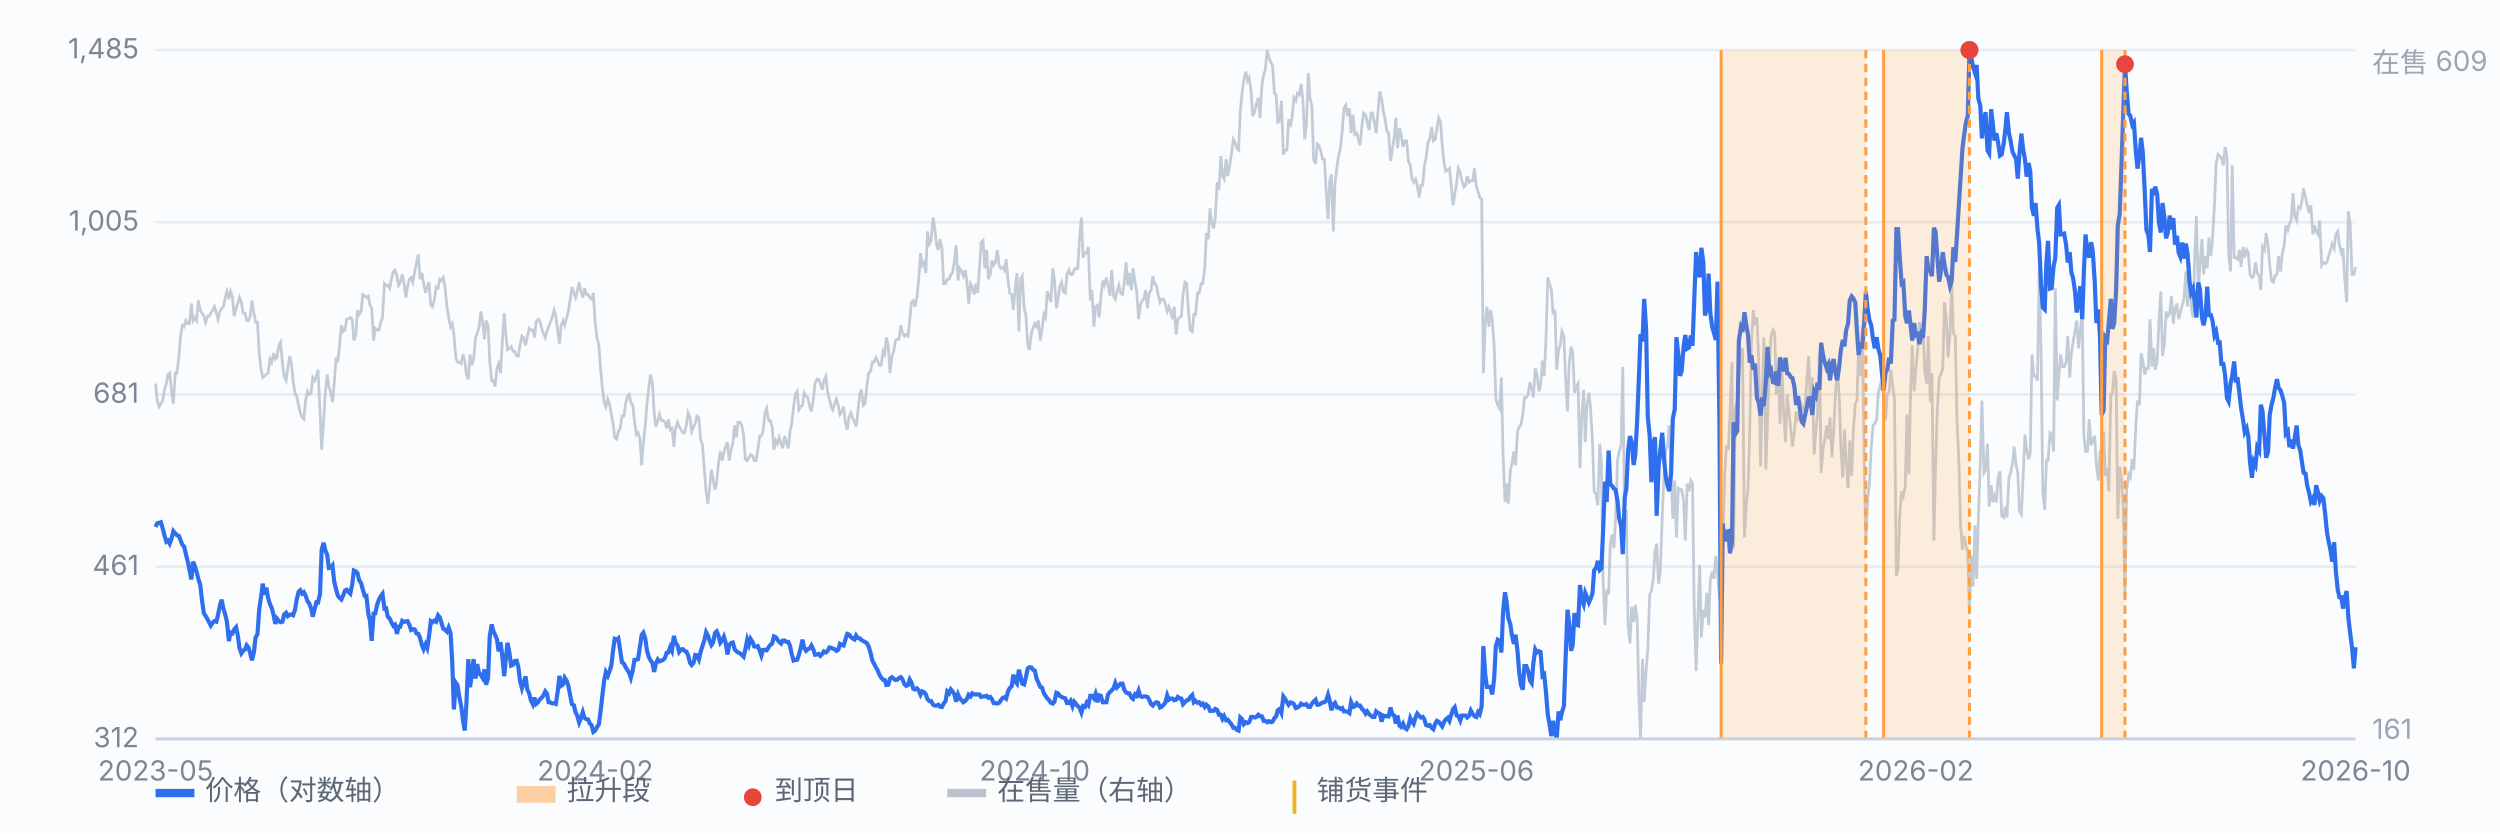
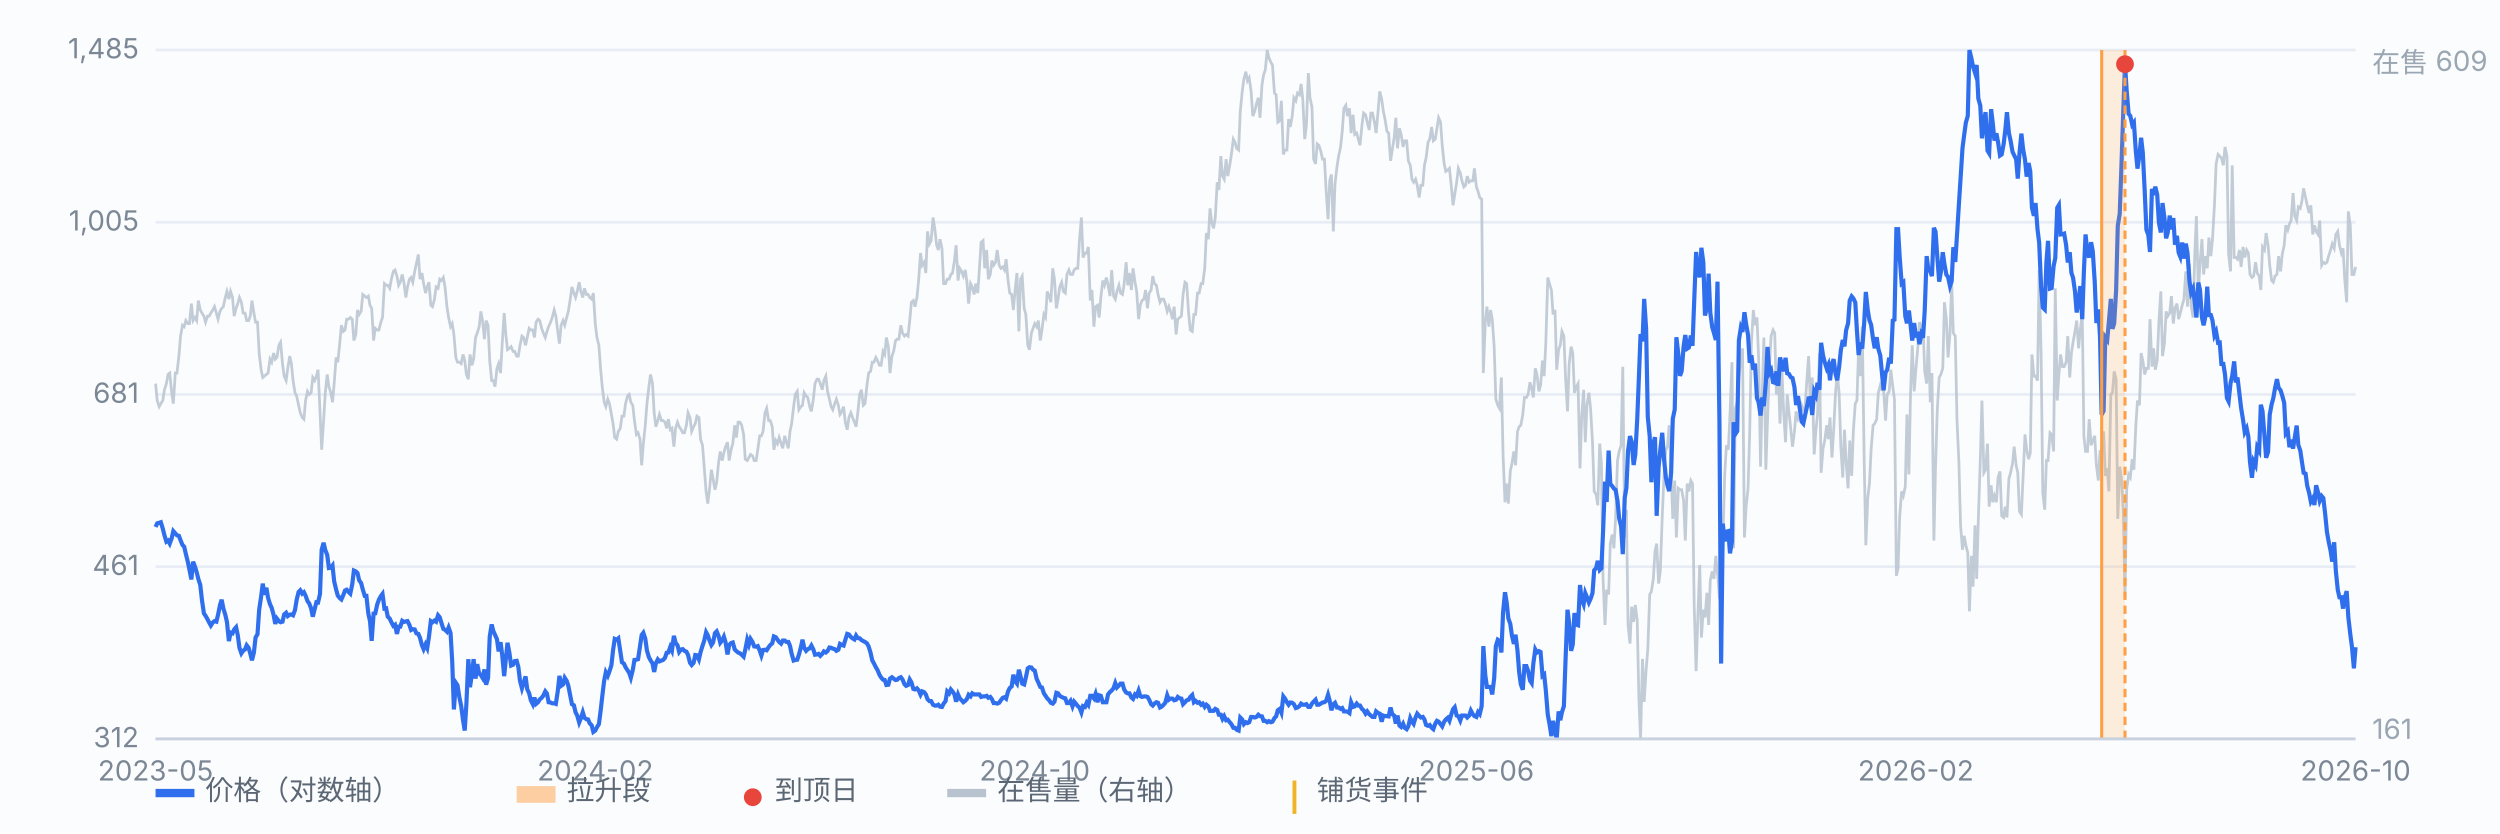
<svg xmlns="http://www.w3.org/2000/svg" viewBox="0 0 900 300" preserveAspectRatio="xMidYMid meet" style="width:100%;max-width:900px;height:auto;display:block" font-family="-apple-system,Segoe UI,Microsoft YaHei,sans-serif" font-size="10">
  <rect x="0" y="0" width="900" height="300" fill="#fbfcfe" />
  <line x1="56" y1="266.0" x2="848" y2="266.0" stroke="#e8edf5" stroke-width="1" />
  <text x="50" y="269.0" text-anchor="end" fill="#7b8794">312</text>
  <line x1="56" y1="204.0" x2="848" y2="204.0" stroke="#e8edf5" stroke-width="1" />
  <text x="50" y="207.0" text-anchor="end" fill="#7b8794">461</text>
  <line x1="56" y1="142.0" x2="848" y2="142.0" stroke="#e8edf5" stroke-width="1" />
  <text x="50" y="145.0" text-anchor="end" fill="#7b8794">681</text>
  <line x1="56" y1="80.0" x2="848" y2="80.0" stroke="#e8edf5" stroke-width="1" />
  <text x="50" y="83.0" text-anchor="end" fill="#7b8794">1,005</text>
  <line x1="56" y1="18.0" x2="848" y2="18.0" stroke="#e8edf5" stroke-width="1" />
  <text x="50" y="21.0" text-anchor="end" fill="#7b8794">1,485</text>
  <path d="M56.0 138.1 L56.6 144.2 L57.3 146.4 L57.9 145.3 L58.6 144.2 L59.2 140.3 L59.9 138.1 L60.5 134.8 L61.1 134.3 L61.8 141.4 L62.4 145.3 L63.1 134.3 L63.7 134.3 L64.4 128.2 L65.0 121.0 L65.7 117.1 L66.3 117.6 L66.9 115.4 L67.6 116.5 L68.2 116.5 L68.9 109.3 L69.5 115.4 L70.2 114.3 L70.8 115.4 L71.4 108.2 L72.1 111.6 L72.7 112.7 L73.4 113.8 L74.0 116.0 L74.7 113.8 L75.3 113.8 L75.9 112.7 L76.6 111.6 L77.2 110.4 L77.9 112.7 L78.5 114.9 L79.2 112.1 L79.8 111.0 L80.4 110.4 L81.1 107.1 L81.7 104.9 L82.4 107.7 L83.0 104.9 L83.7 107.1 L84.3 113.8 L85.0 111.0 L85.6 109.3 L86.2 107.1 L86.9 108.8 L87.5 112.7 L88.2 112.7 L88.8 115.4 L89.5 115.4 L90.1 113.8 L90.7 108.2 L91.4 112.7 L92.0 116.0 L92.7 116.0 L93.3 127.1 L94.0 133.1 L94.6 135.9 L95.2 135.4 L95.9 134.8 L96.5 134.3 L97.2 129.3 L97.8 130.4 L98.5 127.1 L99.1 129.3 L99.7 128.7 L100.4 124.3 L101.0 123.2 L101.7 130.9 L102.3 135.4 L103.0 137.0 L103.6 132.6 L104.3 128.2 L104.9 130.9 L105.5 137.0 L106.2 141.4 L106.8 142.6 L107.5 145.9 L108.1 148.6 L108.8 150.3 L109.4 150.9 L110.0 144.2 L110.7 140.9 L111.3 142.0 L112.0 141.4 L112.6 135.9 L113.3 137.0 L113.9 135.4 L114.5 133.1 L115.2 148.1 L115.8 161.9 L116.5 151.4 L117.1 141.4 L117.8 134.8 L118.4 139.2 L119.1 141.4 L119.7 144.8 L120.3 138.1 L121.0 128.7 L121.6 130.4 L122.3 123.7 L122.9 117.1 L123.6 119.3 L124.2 118.8 L124.8 114.9 L125.5 114.9 L126.1 114.3 L126.8 114.9 L127.4 122.6 L128.1 120.4 L128.7 111.6 L129.3 113.2 L130.0 112.1 L130.6 106.0 L131.3 106.6 L131.9 107.1 L132.6 106.6 L133.2 109.9 L133.8 111.0 L134.5 122.6 L135.1 118.2 L135.8 118.8 L136.4 118.8 L137.1 116.0 L137.7 114.3 L138.4 102.1 L139.0 102.7 L139.6 102.7 L140.3 103.8 L140.9 100.5 L141.6 97.7 L142.2 97.2 L142.9 99.4 L143.5 102.7 L144.1 101.6 L144.8 98.8 L145.4 101.6 L146.1 107.1 L146.7 103.3 L147.4 100.5 L148.0 99.9 L148.6 101.6 L149.3 97.7 L149.9 94.9 L150.6 91.6 L151.2 100.5 L151.9 98.3 L152.5 102.1 L153.2 105.5 L153.8 103.3 L154.4 101.6 L155.1 109.9 L155.7 110.4 L156.4 107.7 L157.0 103.3 L157.7 103.8 L158.3 100.5 L158.9 101.0 L159.6 99.9 L160.2 103.3 L160.9 110.4 L161.5 114.3 L162.2 117.6 L162.8 116.5 L163.4 120.4 L164.1 128.7 L164.7 130.4 L165.4 130.4 L166.0 130.9 L166.7 127.6 L167.3 129.8 L167.9 134.8 L168.6 136.5 L169.2 127.6 L169.9 131.5 L170.5 129.3 L171.2 121.5 L171.8 119.9 L172.5 117.6 L173.1 112.1 L173.7 115.4 L174.4 122.1 L175.0 115.4 L175.7 117.1 L176.3 129.8 L177.0 137.0 L177.6 137.0 L178.2 139.2 L178.9 132.6 L179.5 130.9 L180.2 134.3 L180.8 123.7 L181.5 112.7 L182.1 120.4 L182.7 125.9 L183.4 125.4 L184.0 124.8 L184.7 126.5 L185.3 126.5 L186.0 128.2 L186.6 128.2 L187.2 124.3 L187.9 121.0 L188.5 121.5 L189.2 124.3 L189.8 121.5 L190.5 118.2 L191.1 118.8 L191.8 118.8 L192.4 121.5 L193.0 116.0 L193.7 114.9 L194.3 115.4 L195.0 118.2 L195.6 119.9 L196.3 121.5 L196.9 119.3 L197.5 117.6 L198.2 116.0 L198.8 114.3 L199.5 111.6 L200.1 113.8 L200.8 119.3 L201.4 123.7 L202.0 117.1 L202.7 115.4 L203.3 117.1 L204.0 114.3 L204.6 112.1 L205.3 107.7 L205.9 103.3 L206.6 105.5 L207.2 107.1 L207.8 104.9 L208.5 101.6 L209.1 104.9 L209.8 107.1 L210.4 103.8 L211.1 106.0 L211.7 106.0 L212.3 107.1 L213.0 107.7 L213.6 105.5 L214.3 116.5 L214.9 121.5 L215.6 124.3 L216.2 132.6 L216.8 139.2 L217.5 144.8 L218.1 146.4 L218.8 143.7 L219.4 145.3 L220.1 149.2 L220.7 152.5 L221.3 157.5 L222.0 158.1 L222.6 155.3 L223.3 154.2 L223.9 149.8 L224.6 149.8 L225.2 145.3 L225.9 142.6 L226.5 142.0 L227.1 144.8 L227.8 145.9 L228.4 151.4 L229.1 156.4 L229.7 155.8 L230.4 158.1 L231.0 167.5 L231.6 159.7 L232.3 153.1 L232.9 145.3 L233.6 139.2 L234.2 134.8 L234.9 138.1 L235.5 148.6 L236.1 153.6 L236.8 151.4 L237.4 149.2 L238.1 151.4 L238.7 151.4 L239.4 152.0 L240.0 154.2 L240.6 150.9 L241.3 154.7 L241.9 154.2 L242.6 160.8 L243.2 154.2 L243.9 152.0 L244.5 153.6 L245.2 154.7 L245.8 155.8 L246.4 155.8 L247.1 153.1 L247.7 148.6 L248.4 150.3 L249.0 155.3 L249.7 153.6 L250.3 152.5 L250.9 149.8 L251.6 150.3 L252.2 158.1 L252.9 160.3 L253.5 168.0 L254.2 176.9 L254.8 181.3 L255.4 176.3 L256.1 169.1 L256.7 172.4 L257.4 176.3 L258.0 173.6 L258.7 166.4 L259.3 162.5 L260.0 165.8 L260.6 163.0 L261.2 160.8 L261.9 159.2 L262.5 165.8 L263.2 161.9 L263.8 159.7 L264.5 153.1 L265.1 157.5 L265.7 152.0 L266.4 152.0 L267.0 153.1 L267.7 156.4 L268.3 165.3 L269.0 165.8 L269.6 164.7 L270.2 163.6 L270.9 164.1 L271.5 165.8 L272.2 165.8 L272.8 161.9 L273.5 156.9 L274.1 156.9 L274.7 155.3 L275.4 148.6 L276.0 147.0 L276.7 151.4 L277.3 151.4 L278.0 153.6 L278.6 161.9 L279.3 158.6 L279.9 159.7 L280.5 157.5 L281.2 159.7 L281.8 161.4 L282.5 156.9 L283.1 159.2 L283.8 161.4 L284.4 155.3 L285.0 152.5 L285.7 146.4 L286.3 142.0 L287.0 140.9 L287.6 147.5 L288.3 146.4 L288.9 145.9 L289.5 141.4 L290.2 142.6 L290.8 143.1 L291.5 146.4 L292.1 148.1 L292.8 143.7 L293.4 138.1 L294.1 136.5 L294.7 136.5 L295.3 138.1 L296.0 140.3 L296.6 137.0 L297.3 135.4 L297.9 140.9 L298.6 143.7 L299.2 146.4 L299.8 147.5 L300.5 145.3 L301.1 143.7 L301.8 145.9 L302.4 149.2 L303.1 148.1 L303.7 146.4 L304.3 152.0 L305.0 154.7 L305.6 150.3 L306.3 148.6 L306.9 150.3 L307.6 152.0 L308.2 153.6 L308.8 148.6 L309.5 142.0 L310.1 140.3 L310.8 145.9 L311.4 145.3 L312.1 138.7 L312.7 134.3 L313.4 133.7 L314.0 130.4 L314.6 130.4 L315.3 128.7 L315.9 129.8 L316.6 131.5 L317.2 131.5 L317.9 126.5 L318.5 127.6 L319.1 121.5 L319.8 124.8 L320.4 134.3 L321.1 128.2 L321.7 126.5 L322.4 122.6 L323.0 122.1 L323.6 122.1 L324.3 117.1 L324.9 119.9 L325.6 121.0 L326.2 120.4 L326.9 121.0 L327.5 115.4 L328.1 108.8 L328.8 108.2 L329.4 110.4 L330.1 107.1 L330.7 101.0 L331.4 91.1 L332.0 95.5 L332.7 94.4 L333.3 98.3 L333.9 83.3 L334.6 87.8 L335.2 86.6 L335.9 78.3 L336.5 82.2 L337.2 88.3 L337.8 90.0 L338.4 86.1 L339.1 89.4 L339.7 102.1 L340.4 102.1 L341.0 100.5 L341.7 100.5 L342.3 98.8 L342.9 98.3 L343.6 93.8 L344.2 88.3 L344.9 101.0 L345.5 96.6 L346.2 97.7 L346.8 99.4 L347.5 97.2 L348.1 101.6 L348.7 109.3 L349.4 102.1 L350.0 103.3 L350.7 106.0 L351.3 102.1 L352.0 105.5 L352.6 96.6 L353.2 87.2 L353.9 86.6 L354.5 96.6 L355.2 90.0 L355.8 100.5 L356.5 98.8 L357.1 93.8 L357.7 95.5 L358.4 94.4 L359.0 90.0 L359.7 95.5 L360.3 96.6 L361.0 96.1 L361.6 97.2 L362.2 93.3 L362.9 101.0 L363.5 105.5 L364.2 106.0 L364.8 111.6 L365.5 103.8 L366.1 98.3 L366.8 119.3 L367.4 100.5 L368.0 99.4 L368.7 111.0 L369.3 113.2 L370.0 124.3 L370.6 125.9 L371.3 119.9 L371.9 118.2 L372.5 116.5 L373.2 117.6 L373.8 115.4 L374.5 122.6 L375.1 118.8 L375.8 113.2 L376.4 114.3 L377.0 104.9 L377.7 106.6 L378.3 108.8 L379.0 96.6 L379.6 100.5 L380.3 111.0 L380.9 107.7 L381.5 103.3 L382.2 101.6 L382.8 104.9 L383.5 105.5 L384.1 98.8 L384.8 97.2 L385.4 98.8 L386.1 98.8 L386.7 97.2 L387.3 96.6 L388.0 96.6 L388.6 86.6 L389.3 78.3 L389.9 92.7 L390.6 91.1 L391.2 91.1 L391.8 88.9 L392.5 108.2 L393.1 104.4 L393.8 117.6 L394.4 110.4 L395.1 109.9 L395.7 114.3 L396.3 107.1 L397.0 101.0 L397.6 102.7 L398.3 99.9 L398.9 102.7 L399.6 106.6 L400.2 97.2 L400.9 106.6 L401.5 107.7 L402.1 104.9 L402.8 102.7 L403.4 105.5 L404.1 106.0 L404.7 102.1 L405.4 94.4 L406.0 102.7 L406.6 98.3 L407.3 104.4 L407.9 96.6 L408.6 101.6 L409.2 104.9 L409.9 114.9 L410.5 109.9 L411.1 108.2 L411.8 107.7 L412.4 104.4 L413.1 111.0 L413.7 105.5 L414.4 104.4 L415.0 99.4 L415.6 102.1 L416.3 102.7 L416.9 106.0 L417.6 108.8 L418.2 107.7 L418.9 107.7 L419.5 109.3 L420.2 112.1 L420.8 110.4 L421.4 112.1 L422.1 114.9 L422.7 110.4 L423.4 120.4 L424.0 114.9 L424.7 114.3 L425.3 113.8 L425.9 106.0 L426.6 101.6 L427.2 102.1 L427.9 112.7 L428.5 118.8 L429.2 119.3 L429.8 113.2 L430.4 113.2 L431.1 105.5 L431.7 105.5 L432.4 102.1 L433.0 102.1 L433.7 96.6 L434.3 83.9 L435.0 86.1 L435.6 75.0 L436.2 80.0 L436.9 82.2 L437.5 78.3 L438.2 65.6 L438.8 68.4 L439.5 56.2 L440.1 63.4 L440.7 64.5 L441.4 57.3 L442.0 63.4 L442.7 59.5 L443.3 55.6 L444.0 50.1 L444.6 51.2 L445.2 53.4 L445.9 54.0 L446.5 40.1 L447.2 32.9 L447.8 28.5 L448.5 25.8 L449.1 29.1 L449.7 28.0 L450.4 32.9 L451.0 41.8 L451.7 40.1 L452.3 37.4 L453.0 35.2 L453.6 42.4 L454.3 30.7 L454.9 26.9 L455.5 25.2 L456.2 18.0 L456.8 20.8 L457.5 22.4 L458.1 23.5 L458.8 33.5 L459.4 34.1 L460.0 44.0 L460.7 43.5 L461.3 36.3 L462.0 55.6 L462.6 54.0 L463.3 54.0 L463.9 42.9 L464.5 45.7 L465.2 41.8 L465.8 35.2 L466.5 36.3 L467.1 33.5 L467.8 34.1 L468.4 30.2 L469.0 35.7 L469.7 50.1 L470.3 45.1 L471.0 26.3 L471.6 35.2 L472.3 38.5 L472.9 57.3 L473.6 59.0 L474.2 51.8 L474.8 52.3 L475.5 54.5 L476.1 57.3 L476.8 57.3 L477.4 68.4 L478.1 78.9 L478.7 65.1 L479.3 62.8 L480.0 83.3 L480.6 66.2 L481.3 60.1 L481.9 56.2 L482.6 52.9 L483.2 47.3 L483.8 39.0 L484.5 37.9 L485.1 41.8 L485.8 39.0 L486.4 47.9 L487.1 41.3 L487.7 48.4 L488.4 47.9 L489.0 50.1 L489.6 52.3 L490.3 45.1 L490.9 40.7 L491.6 41.3 L492.2 44.0 L492.9 46.8 L493.5 40.7 L494.1 40.7 L494.8 44.0 L495.4 47.9 L496.1 40.1 L496.7 32.9 L497.4 35.7 L498.0 40.1 L498.6 42.9 L499.3 47.3 L499.9 47.9 L500.6 57.9 L501.2 54.0 L501.9 49.6 L502.5 42.4 L503.1 53.4 L503.8 46.2 L504.4 48.4 L505.1 52.9 L505.7 50.7 L506.4 50.7 L507.0 57.9 L507.7 59.5 L508.3 64.5 L508.9 65.6 L509.6 64.5 L510.2 66.7 L510.9 71.1 L511.5 66.7 L512.2 66.7 L512.8 59.5 L513.4 56.8 L514.1 51.2 L514.7 50.1 L515.4 45.7 L516.0 50.7 L516.7 50.1 L517.3 46.2 L517.9 42.4 L518.6 44.0 L519.2 52.3 L519.9 59.0 L520.5 61.7 L521.2 61.2 L521.8 60.6 L522.5 67.3 L523.1 73.9 L523.7 70.0 L524.4 65.6 L525.0 60.6 L525.7 62.3 L526.3 65.1 L527.0 67.3 L527.6 66.7 L528.2 63.4 L528.9 65.6 L529.5 65.1 L530.2 65.1 L530.8 60.6 L531.5 67.3 L532.1 68.9 L532.7 71.1 L533.4 71.7 L534.0 134.3 L534.7 116.0 L535.3 110.4 L536.0 117.6 L536.6 111.6 L537.2 114.9 L537.9 124.8 L538.5 143.7 L539.2 145.9 L539.8 147.0 L540.5 135.9 L541.1 163.6 L541.8 180.8 L542.4 174.1 L543.0 181.3 L543.7 169.7 L544.3 166.9 L545.0 162.5 L545.6 167.5 L546.3 155.3 L546.9 153.6 L547.5 153.1 L548.2 149.2 L548.8 143.1 L549.5 143.1 L550.1 142.0 L550.8 137.6 L551.4 139.8 L552.0 143.1 L552.7 132.6 L553.3 134.8 L554.0 140.9 L554.6 138.7 L555.3 129.8 L555.9 135.4 L556.5 123.2 L557.2 99.9 L557.8 102.1 L558.5 104.4 L559.1 113.2 L559.8 111.6 L560.4 133.1 L561.1 125.9 L561.7 124.3 L562.3 119.3 L563.0 121.0 L563.6 135.9 L564.3 148.1 L564.9 130.9 L565.6 124.8 L566.2 127.1 L566.8 141.4 L567.5 139.2 L568.1 138.1 L568.8 168.6 L569.4 150.3 L570.1 140.3 L570.7 159.2 L571.3 145.9 L572.0 141.4 L572.6 147.0 L573.3 159.2 L573.9 176.9 L574.6 178.0 L575.2 181.9 L575.9 159.7 L576.5 166.9 L577.1 208.4 L577.8 225.0 L578.4 212.3 L579.1 214.0 L579.7 195.7 L580.4 192.4 L581.0 197.4 L581.6 186.8 L582.3 165.8 L582.9 162.5 L583.6 160.3 L584.2 132.0 L584.9 193.5 L585.5 183.5 L586.1 225.0 L586.8 231.7 L587.4 218.4 L588.1 223.9 L588.7 217.8 L589.4 223.4 L590.0 251.6 L590.6 266.0 L591.3 237.2 L591.9 252.7 L592.6 241.1 L593.2 233.9 L593.9 214.0 L594.5 212.9 L595.2 208.4 L595.8 198.5 L596.4 195.7 L597.1 210.1 L597.7 205.7 L598.4 186.3 L599.0 171.9 L599.7 161.9 L600.3 160.8 L600.9 153.1 L601.6 169.7 L602.2 186.8 L602.9 173.0 L603.5 193.5 L604.2 175.8 L604.8 176.3 L605.4 176.3 L606.1 180.2 L606.7 194.6 L607.4 174.1 L608.0 176.9 L608.7 173.0 L609.3 174.1 L609.9 217.8 L610.6 241.6 L611.2 222.8 L611.9 203.4 L612.5 229.5 L613.2 219.5 L613.8 222.3 L614.5 213.4 L615.1 225.0 L615.7 209.0 L616.4 205.7 L617.0 208.4 L617.7 200.1 L618.3 206.2 L619.0 215.1 L619.6 216.7 L620.2 196.3 L620.9 170.8 L621.5 160.3 L622.2 161.9 L622.8 149.2 L623.5 130.4 L624.1 197.4 L624.7 147.0 L625.4 144.8 L626.0 135.9 L626.7 128.7 L627.3 125.4 L628.0 193.5 L628.6 182.4 L629.3 175.8 L629.9 155.3 L630.5 123.7 L631.2 111.6 L631.8 117.1 L632.5 114.3 L633.1 128.7 L633.8 168.0 L634.4 142.0 L635.0 121.5 L635.7 169.1 L636.3 151.4 L637.0 131.5 L637.6 121.0 L638.3 118.8 L638.9 119.9 L639.5 142.0 L640.2 134.3 L640.8 152.5 L641.5 133.7 L642.1 148.1 L642.8 159.2 L643.4 142.0 L644.0 148.1 L644.7 154.7 L645.3 160.8 L646.0 155.3 L646.6 148.1 L647.3 150.9 L647.9 149.8 L648.6 145.9 L649.2 147.5 L649.8 147.0 L650.5 136.5 L651.1 128.2 L651.8 147.0 L652.4 135.9 L653.1 163.6 L653.7 155.3 L654.3 149.2 L655.0 127.1 L655.6 170.2 L656.3 161.4 L656.9 158.6 L657.6 153.1 L658.2 158.1 L658.8 150.3 L659.5 164.7 L660.1 155.3 L660.8 141.4 L661.4 133.7 L662.1 142.0 L662.7 160.8 L663.4 171.9 L664.0 154.7 L664.6 165.8 L665.3 175.8 L665.9 158.6 L666.6 171.3 L667.2 155.3 L667.9 145.3 L668.5 144.2 L669.1 125.4 L669.8 135.4 L670.4 117.6 L671.1 165.3 L671.7 196.3 L672.4 179.1 L673.0 174.1 L673.6 161.9 L674.3 153.1 L674.9 152.5 L675.6 150.9 L676.2 141.4 L676.9 138.7 L677.5 140.3 L678.1 140.3 L678.8 151.4 L679.4 142.0 L680.1 140.9 L680.7 133.1 L681.4 139.2 L682.0 143.7 L682.7 207.3 L683.3 204.6 L683.9 185.7 L684.6 176.9 L685.2 178.5 L685.9 175.2 L686.5 149.2 L687.2 170.8 L687.8 141.4 L688.4 124.3 L689.1 140.9 L689.7 133.1 L690.4 125.4 L691.0 116.0 L691.7 117.6 L692.3 117.6 L692.9 133.7 L693.6 138.1 L694.2 121.0 L694.9 144.8 L695.5 134.3 L696.2 194.6 L696.8 167.5 L697.4 148.1 L698.1 135.9 L698.7 134.8 L699.4 132.6 L700.0 108.8 L700.7 114.9 L701.3 128.7 L702.0 119.9 L702.6 101.6 L703.2 119.9 L703.9 121.0 L704.5 150.9 L705.2 166.4 L705.8 189.1 L706.5 197.9 L707.1 192.9 L707.7 196.3 L708.4 199.0 L709.0 220.1 L709.7 200.1 L710.3 211.2 L711.0 189.1 L711.6 208.4 L712.2 186.8 L712.9 165.8 L713.5 144.2 L714.2 170.2 L714.8 169.1 L715.5 159.7 L716.1 182.4 L716.8 174.7 L717.4 180.8 L718.0 178.5 L718.7 180.8 L719.3 171.9 L720.0 169.7 L720.6 185.7 L721.3 186.3 L721.9 182.4 L722.5 186.3 L723.2 172.4 L723.8 170.2 L724.5 166.9 L725.1 160.8 L725.8 167.5 L726.4 170.2 L727.0 184.1 L727.7 185.2 L728.3 171.9 L729.0 156.4 L729.6 161.9 L730.3 165.3 L730.9 163.0 L731.5 127.6 L732.2 135.4 L732.8 135.4 L733.5 137.0 L734.1 97.2 L734.8 127.6 L735.4 177.4 L736.1 183.5 L736.7 165.8 L737.3 165.8 L738.0 155.8 L738.6 156.4 L739.3 162.5 L739.9 103.8 L740.6 144.2 L741.2 134.8 L741.8 127.6 L742.5 132.0 L743.1 132.0 L743.8 130.4 L744.4 121.0 L745.1 135.9 L745.7 127.1 L746.3 123.2 L747.0 119.3 L747.6 115.4 L748.3 125.4 L748.9 118.8 L749.6 112.7 L750.2 156.9 L750.8 162.5 L751.5 162.5 L752.1 150.9 L752.8 160.3 L753.4 158.6 L754.1 156.9 L754.7 167.5 L755.4 173.0 L756.0 162.5 L756.6 162.5 L757.3 155.3 L757.9 171.3 L758.6 168.6 L759.2 176.9 L759.9 142.0 L760.5 141.4 L761.1 133.7 L761.8 136.5 L762.4 186.8 L763.1 168.0 L763.7 171.9 L764.4 184.1 L765.0 215.1 L765.6 176.3 L766.3 170.8 L766.9 171.9 L767.6 165.3 L768.2 169.1 L768.9 153.1 L769.5 144.2 L770.2 145.9 L770.8 127.1 L771.4 129.8 L772.1 134.8 L772.7 132.6 L773.4 132.6 L774.0 114.9 L774.7 132.0 L775.3 125.4 L775.9 133.1 L776.6 129.8 L777.2 116.0 L777.9 104.9 L778.5 128.2 L779.2 123.7 L779.8 112.1 L780.4 113.8 L781.1 112.7 L781.7 106.6 L782.4 116.5 L783.0 111.0 L783.7 109.3 L784.3 114.9 L784.9 112.7 L785.6 109.9 L786.2 107.7 L786.9 97.7 L787.5 110.4 L788.2 94.9 L788.8 109.9 L789.5 114.3 L790.1 92.2 L790.7 77.8 L791.4 104.9 L792.0 94.9 L792.7 86.1 L793.3 98.8 L794.0 92.2 L794.6 96.6 L795.2 85.5 L795.9 92.2 L796.5 86.1 L797.2 73.9 L797.8 59.0 L798.5 55.6 L799.1 56.2 L799.7 56.8 L800.4 59.5 L801.0 52.9 L801.7 56.2 L802.3 91.6 L803.0 97.7 L803.6 59.5 L804.3 92.7 L804.9 92.7 L805.5 93.3 L806.2 90.0 L806.8 96.1 L807.5 88.9 L808.1 92.7 L808.8 90.0 L809.4 91.1 L810.0 98.8 L810.7 99.9 L811.3 99.4 L812.0 94.4 L812.6 98.3 L813.3 99.4 L813.9 104.4 L814.5 88.9 L815.2 90.0 L815.8 83.9 L816.5 88.3 L817.1 95.5 L817.8 101.0 L818.4 101.6 L819.0 99.4 L819.7 98.8 L820.3 92.2 L821.0 97.7 L821.6 91.6 L822.3 88.3 L822.9 81.1 L823.6 82.8 L824.2 80.6 L824.8 79.4 L825.5 69.5 L826.1 77.8 L826.8 79.4 L827.4 74.5 L828.1 75.0 L828.7 72.3 L829.3 67.8 L830.0 71.1 L830.6 73.9 L831.3 76.7 L831.9 73.9 L832.6 84.4 L833.2 81.1 L833.8 83.3 L834.5 84.4 L835.1 79.4 L835.8 95.5 L836.4 94.4 L837.1 94.9 L837.7 94.4 L838.3 92.2 L839.0 90.0 L839.6 87.8 L840.3 89.4 L840.9 84.4 L841.6 83.3 L842.2 88.3 L842.9 91.1 L843.5 89.4 L844.1 100.5 L844.8 108.8 L845.4 76.1 L846.1 81.1 L846.7 98.8 L847.4 98.8 L848.0 96.1" fill="none" stroke="#b9c3cf" stroke-width="1" opacity="0.85" />
  <text x="854" y="26" fill="#9aa6b2">在售 609</text>
  <text x="854" y="266" fill="#9aa6b2">161</text>
  <path d="M56.0 189.7 L56.6 188.4 L57.3 188.2 L57.9 188.0 L58.6 190.3 L59.2 192.7 L59.9 195.0 L60.5 194.6 L61.1 195.7 L61.8 193.8 L62.4 191.2 L63.1 192.0 L63.7 192.7 L64.4 192.9 L65.0 194.5 L65.7 196.2 L66.3 196.8 L66.9 199.4 L67.6 202.2 L68.2 205.1 L68.9 208.6 L69.5 202.2 L70.2 204.0 L70.8 206.0 L71.4 208.4 L72.1 210.6 L72.7 216.0 L73.4 220.8 L74.0 221.7 L74.7 222.9 L75.3 224.1 L75.9 225.2 L76.6 224.1 L77.2 223.6 L77.9 223.8 L78.5 221.3 L79.2 217.8 L79.8 215.9 L80.4 219.0 L81.1 221.3 L81.7 223.9 L82.4 230.8 L83.0 227.7 L83.7 228.0 L84.3 226.6 L85.0 225.8 L85.6 228.7 L86.2 233.2 L86.9 235.2 L87.5 234.3 L88.2 233.8 L88.8 232.3 L89.5 233.2 L90.1 235.3 L90.7 237.7 L91.4 234.9 L92.0 229.5 L92.7 228.3 L93.3 219.5 L94.0 214.8 L94.6 210.1 L95.2 214.1 L95.9 211.6 L96.5 215.2 L97.2 217.5 L97.8 218.8 L98.5 221.4 L99.1 224.6 L99.7 222.7 L100.4 223.6 L101.0 224.0 L101.7 223.8 L102.3 221.2 L103.0 220.6 L103.6 221.8 L104.3 221.3 L104.9 221.2 L105.5 221.5 L106.2 219.6 L106.8 215.9 L107.5 213.1 L108.1 212.5 L108.8 213.7 L109.4 213.2 L110.0 214.4 L110.7 216.4 L111.3 217.2 L112.0 219.0 L112.6 222.0 L113.3 219.2 L113.9 216.8 L114.5 216.9 L115.2 213.8 L115.8 197.9 L116.5 195.4 L117.1 198.0 L117.8 199.8 L118.4 204.5 L119.1 204.4 L119.7 203.6 L120.3 209.3 L121.0 212.2 L121.6 214.4 L122.3 215.3 L122.9 215.8 L123.6 214.2 L124.2 212.6 L124.8 212.3 L125.5 213.1 L126.1 213.7 L126.8 210.4 L127.4 205.4 L128.1 205.7 L128.7 206.3 L129.3 208.9 L130.0 209.9 L130.6 212.2 L131.3 214.5 L131.9 214.5 L132.6 220.9 L133.2 223.6 L133.8 230.7 L134.5 220.9 L135.1 220.8 L135.8 217.6 L136.4 215.9 L137.1 214.6 L137.7 213.8 L138.4 219.1 L139.0 219.0 L139.6 222.0 L140.3 222.7 L140.9 224.0 L141.6 225.3 L142.2 224.9 L142.9 228.2 L143.5 225.6 L144.1 225.6 L144.8 223.5 L145.4 223.9 L146.1 223.7 L146.7 223.6 L147.4 225.0 L148.0 226.8 L148.6 226.5 L149.3 226.6 L149.9 228.0 L150.6 228.2 L151.2 229.6 L151.9 232.3 L152.5 233.7 L153.2 232.0 L153.8 233.3 L154.4 229.4 L155.1 223.6 L155.7 224.0 L156.4 223.4 L157.0 223.8 L157.7 221.5 L158.3 222.2 L158.9 224.2 L159.6 226.4 L160.2 226.7 L160.9 227.4 L161.5 225.9 L162.2 227.9 L162.8 238.2 L163.4 255.4 L164.1 245.8 L164.7 246.7 L165.4 251.2 L166.0 254.0 L166.7 259.3 L167.3 263.0 L167.9 253.4 L168.6 237.3 L169.2 247.4 L169.9 242.6 L170.5 237.3 L171.2 244.3 L171.8 239.1 L172.5 242.5 L173.1 243.0 L173.7 244.0 L174.4 241.0 L175.0 246.5 L175.7 244.1 L176.3 229.2 L177.0 224.8 L177.6 227.2 L178.2 228.5 L178.9 230.1 L179.5 234.5 L180.2 231.2 L180.8 235.9 L181.5 243.4 L182.1 237.3 L182.7 231.4 L183.4 235.1 L184.0 239.6 L184.7 239.3 L185.3 238.0 L186.0 237.9 L186.6 240.1 L187.2 245.1 L187.9 247.8 L188.5 245.8 L189.2 243.5 L189.8 248.1 L190.5 249.6 L191.1 252.1 L191.8 253.5 L192.4 251.1 L193.0 253.4 L193.7 252.8 L194.3 251.8 L195.0 251.2 L195.6 250.4 L196.3 248.9 L196.9 249.7 L197.5 252.8 L198.2 252.9 L198.8 253.2 L199.5 253.2 L200.1 253.4 L200.8 248.8 L201.4 243.3 L202.0 246.9 L202.7 246.4 L203.3 244.0 L204.0 245.1 L204.6 246.9 L205.3 250.5 L205.9 253.5 L206.6 253.9 L207.2 256.4 L207.8 257.6 L208.5 260.1 L209.1 258.6 L209.8 256.4 L210.4 258.4 L211.1 258.9 L211.7 259.0 L212.3 260.4 L213.0 261.1 L213.6 263.5 L214.3 263.0 L214.9 261.8 L215.6 260.7 L216.2 256.1 L216.8 250.8 L217.5 245.0 L218.1 242.0 L218.8 243.3 L219.4 241.7 L220.1 239.5 L220.7 234.1 L221.3 230.0 L222.0 230.3 L222.6 229.8 L223.3 234.4 L223.9 238.4 L224.6 238.9 L225.2 240.2 L225.9 241.3 L226.5 242.2 L227.1 244.0 L227.8 241.2 L228.4 237.6 L229.1 237.5 L229.7 237.3 L230.4 232.7 L231.0 228.6 L231.6 227.8 L232.3 229.9 L232.9 234.2 L233.6 236.6 L234.2 237.7 L234.9 238.8 L235.5 241.9 L236.1 238.8 L236.8 237.4 L237.4 238.1 L238.1 237.8 L238.7 237.6 L239.4 236.8 L240.0 235.0 L240.6 234.9 L241.3 232.9 L241.9 234.2 L242.6 228.9 L243.2 231.4 L243.9 232.3 L244.5 234.7 L245.2 233.8 L245.8 233.7 L246.4 234.3 L247.1 234.6 L247.7 235.8 L248.4 238.6 L249.0 239.4 L249.7 238.6 L250.3 235.8 L250.9 235.9 L251.6 237.4 L252.2 234.8 L252.9 232.5 L253.5 230.7 L254.2 227.6 L254.8 228.7 L255.4 230.5 L256.1 232.2 L256.7 231.3 L257.4 227.9 L258.0 227.3 L258.7 229.0 L259.3 231.4 L260.0 230.5 L260.6 229.2 L261.2 231.2 L261.9 235.6 L262.5 232.2 L263.2 231.5 L263.8 231.3 L264.5 233.8 L265.1 234.4 L265.7 234.9 L266.4 235.2 L267.0 235.7 L267.7 236.4 L268.3 233.9 L269.0 230.3 L269.6 232.1 L270.2 230.0 L270.9 231.1 L271.5 232.7 L272.2 232.8 L272.8 232.6 L273.5 234.2 L274.1 236.0 L274.7 234.0 L275.4 233.9 L276.0 234.1 L276.7 233.0 L277.3 232.2 L278.0 231.6 L278.6 229.1 L279.3 229.4 L279.9 230.3 L280.5 231.1 L281.2 231.7 L281.8 230.6 L282.5 230.6 L283.1 231.1 L283.8 231.1 L284.4 232.5 L285.0 235.4 L285.7 237.8 L286.3 237.6 L287.0 237.5 L287.6 235.7 L288.3 233.1 L288.9 230.3 L289.5 233.2 L290.2 234.3 L290.8 233.7 L291.5 233.4 L292.1 232.4 L292.8 233.8 L293.4 235.7 L294.1 235.6 L294.7 235.4 L295.3 236.1 L296.0 235.4 L296.6 234.5 L297.3 234.9 L297.9 234.4 L298.6 233.1 L299.2 233.2 L299.8 233.5 L300.5 233.7 L301.1 234.3 L301.8 233.9 L302.4 231.8 L303.1 232.2 L303.7 232.4 L304.3 230.4 L305.0 228.2 L305.6 228.4 L306.3 229.3 L306.9 229.8 L307.6 230.2 L308.2 228.8 L308.8 229.7 L309.5 229.8 L310.1 230.4 L310.8 230.8 L311.4 231.1 L312.1 231.6 L312.7 232.7 L313.4 235.0 L314.0 237.7 L314.6 238.8 L315.3 240.2 L315.9 241.2 L316.6 242.9 L317.2 243.9 L317.9 244.7 L318.5 244.8 L319.1 246.6 L319.8 246.5 L320.4 244.3 L321.1 243.8 L321.7 244.3 L322.4 244.8 L323.0 244.7 L323.6 244.1 L324.3 243.8 L324.9 244.6 L325.6 246.3 L326.2 246.9 L326.9 246.6 L327.5 244.6 L328.1 245.6 L328.8 248.0 L329.4 248.2 L330.1 247.8 L330.7 248.5 L331.4 250.1 L332.0 248.9 L332.7 249.2 L333.3 250.0 L333.9 251.7 L334.6 252.4 L335.2 252.4 L335.9 253.7 L336.5 254.0 L337.2 254.0 L337.8 253.7 L338.4 254.4 L339.1 254.5 L339.7 253.3 L340.4 252.4 L341.0 248.9 L341.7 249.6 L342.3 248.2 L342.9 248.9 L343.6 250.0 L344.2 252.6 L344.9 250.0 L345.5 251.4 L346.2 252.1 L346.8 252.8 L347.5 252.3 L348.1 251.6 L348.7 250.1 L349.4 250.7 L350.0 249.6 L350.7 250.0 L351.3 250.0 L352.0 250.0 L352.6 250.0 L353.2 250.9 L353.9 250.7 L354.5 250.7 L355.2 250.5 L355.8 251.2 L356.5 250.9 L357.1 251.7 L357.7 253.1 L358.4 253.1 L359.0 253.3 L359.7 253.0 L360.3 252.1 L361.0 251.2 L361.6 251.0 L362.2 251.5 L362.9 248.9 L363.5 247.7 L364.2 247.1 L364.8 242.9 L365.5 245.3 L366.1 246.1 L366.8 241.1 L367.4 243.5 L368.0 246.1 L368.7 246.4 L369.3 243.9 L370.0 240.6 L370.6 240.2 L371.3 240.3 L371.9 241.1 L372.5 241.4 L373.2 244.4 L373.8 245.7 L374.5 247.3 L375.1 247.5 L375.8 249.6 L376.4 250.5 L377.0 251.4 L377.7 252.1 L378.3 253.0 L379.0 253.3 L379.6 252.6 L380.3 249.4 L380.9 249.6 L381.5 250.5 L382.2 250.9 L382.8 251.2 L383.5 251.4 L384.1 253.1 L384.8 253.1 L385.4 252.3 L386.1 254.3 L386.7 252.6 L387.3 253.3 L388.0 254.2 L388.6 254.7 L389.3 256.5 L389.9 254.2 L390.6 254.5 L391.2 253.0 L391.8 253.8 L392.5 250.5 L393.1 250.5 L393.8 251.4 L394.4 249.8 L395.1 252.8 L395.7 250.3 L396.3 250.5 L397.0 252.8 L397.6 252.8 L398.3 252.8 L398.9 250.0 L399.6 249.1 L400.2 248.6 L400.9 247.7 L401.5 245.9 L402.1 247.5 L402.8 246.8 L403.4 246.1 L404.1 246.1 L404.7 248.2 L405.4 249.3 L406.0 249.6 L406.6 249.6 L407.3 251.1 L407.9 251.6 L408.6 250.0 L409.2 250.5 L409.9 248.6 L410.5 250.6 L411.1 250.9 L411.8 250.7 L412.4 250.7 L413.1 250.9 L413.7 251.9 L414.4 253.5 L415.0 254.0 L415.6 253.3 L416.3 252.8 L416.9 253.0 L417.6 254.7 L418.2 254.4 L418.9 253.7 L419.5 253.0 L420.2 250.3 L420.8 251.9 L421.4 251.5 L422.1 251.5 L422.7 252.1 L423.4 251.9 L424.0 250.9 L424.7 251.4 L425.3 251.5 L425.9 253.5 L426.6 252.8 L427.2 252.1 L427.9 251.9 L428.5 250.9 L429.2 250.2 L429.8 252.8 L430.4 252.3 L431.1 253.0 L431.7 252.8 L432.4 253.7 L433.0 253.3 L433.7 254.5 L434.3 253.7 L435.0 254.3 L435.6 255.9 L436.2 255.9 L436.9 255.9 L437.5 255.2 L438.2 255.6 L438.8 257.3 L439.5 257.3 L440.1 258.8 L440.7 257.8 L441.4 259.3 L442.0 259.1 L442.7 260.0 L443.3 260.7 L444.0 262.0 L444.6 262.0 L445.2 262.7 L445.9 263.0 L446.5 258.3 L447.2 259.0 L447.8 260.7 L448.5 260.0 L449.1 260.3 L449.7 260.0 L450.4 258.1 L451.0 258.1 L451.7 258.3 L452.3 258.1 L453.0 257.3 L453.6 257.8 L454.3 257.9 L454.9 259.5 L455.5 259.5 L456.2 260.0 L456.8 259.6 L457.5 260.0 L458.1 259.8 L458.8 258.5 L459.4 257.9 L460.0 255.7 L460.7 255.2 L461.3 256.6 L462.0 250.7 L462.6 251.5 L463.3 252.8 L463.9 253.7 L464.5 252.9 L465.2 253.0 L465.8 253.5 L466.5 254.9 L467.1 254.7 L467.8 254.2 L468.4 253.3 L469.0 253.7 L469.7 253.7 L470.3 253.5 L471.0 254.5 L471.6 254.5 L472.3 253.3 L472.9 252.6 L473.6 251.9 L474.2 253.7 L474.8 253.7 L475.5 253.3 L476.1 252.9 L476.8 252.8 L477.4 252.3 L478.1 250.1 L478.7 252.3 L479.3 255.7 L480.0 253.5 L480.6 253.0 L481.3 254.7 L481.9 254.7 L482.6 255.2 L483.2 254.9 L483.8 256.1 L484.5 256.1 L485.1 256.2 L485.8 256.7 L486.4 252.8 L487.1 254.5 L487.7 254.3 L488.4 253.3 L489.0 254.0 L489.6 254.0 L490.3 255.2 L490.9 255.7 L491.6 256.9 L492.2 256.1 L492.9 257.1 L493.5 257.6 L494.1 258.1 L494.8 258.1 L495.4 256.1 L496.1 256.7 L496.7 256.9 L497.4 259.8 L498.0 257.6 L498.6 257.8 L499.3 257.8 L499.9 257.9 L500.6 254.7 L501.2 257.1 L501.9 257.6 L502.5 260.5 L503.1 257.6 L503.8 261.2 L504.4 261.7 L505.1 260.5 L505.7 262.0 L506.4 262.5 L507.0 261.5 L507.7 258.5 L508.3 259.8 L508.9 260.6 L509.6 258.3 L510.2 256.9 L510.9 257.7 L511.5 258.3 L512.2 258.1 L512.8 259.0 L513.4 261.0 L514.1 261.3 L514.7 261.0 L515.4 262.0 L516.0 262.5 L516.7 260.5 L517.3 259.5 L517.9 259.8 L518.6 260.7 L519.2 261.5 L519.9 259.8 L520.5 259.0 L521.2 258.4 L521.8 259.5 L522.5 257.1 L523.1 255.3 L523.7 254.6 L524.4 257.6 L525.0 257.8 L525.7 259.4 L526.3 257.6 L527.0 257.6 L527.6 257.6 L528.2 258.3 L528.9 257.6 L529.5 255.8 L530.2 257.1 L530.8 257.8 L531.5 258.1 L532.1 256.4 L532.7 257.1 L533.4 254.2 L534.0 232.6 L534.7 243.1 L535.3 247.3 L536.0 247.3 L536.6 247.3 L537.2 250.0 L537.9 244.2 L538.5 232.6 L539.2 230.3 L539.8 230.7 L540.5 234.9 L541.1 220.5 L541.8 213.2 L542.4 216.9 L543.0 222.6 L543.7 224.6 L544.3 228.8 L545.0 231.8 L545.6 228.5 L546.3 234.3 L546.9 242.0 L547.5 246.4 L548.2 248.3 L548.8 239.8 L549.5 239.8 L550.1 241.5 L550.8 245.0 L551.4 245.9 L552.0 238.9 L552.7 233.8 L553.3 234.9 L554.0 234.4 L554.6 234.7 L555.3 243.3 L555.9 242.8 L556.5 248.6 L557.2 257.3 L557.8 260.5 L558.5 265.0 L559.1 259.5 L559.8 263.0 L560.4 266.0 L561.1 256.1 L561.7 259.3 L562.3 256.4 L563.0 254.2 L563.6 237.4 L564.3 219.5 L564.9 224.5 L565.6 234.3 L566.2 232.0 L566.8 220.7 L567.5 224.9 L568.1 225.1 L568.8 210.6 L569.4 215.8 L570.1 217.6 L570.7 213.5 L571.3 215.0 L572.0 216.9 L572.6 215.6 L573.3 213.5 L573.9 205.3 L574.6 204.5 L575.2 201.9 L575.9 205.2 L576.5 204.6 L577.1 191.4 L577.8 173.4 L578.4 180.7 L579.1 162.2 L579.7 174.2 L580.4 175.0 L581.0 175.9 L581.6 176.3 L582.3 180.3 L582.9 186.6 L583.6 189.5 L584.2 199.5 L584.9 179.2 L585.5 175.7 L586.1 162.3 L586.8 157.0 L587.4 159.0 L588.1 167.4 L588.7 163.7 L589.4 150.9 L590.0 135.9 L590.6 120.3 L591.3 122.9 L591.9 107.6 L592.6 118.3 L593.2 150.1 L593.9 157.1 L594.5 173.6 L595.2 159.6 L595.8 157.4 L596.4 185.7 L597.1 168.0 L597.7 162.1 L598.4 155.8 L599.0 164.7 L599.7 171.8 L600.3 174.8 L600.9 176.8 L601.6 170.3 L602.2 150.8 L602.9 147.4 L603.5 121.4 L604.2 127.6 L604.8 135.3 L605.4 133.6 L606.1 124.7 L606.7 120.6 L607.4 125.5 L608.0 125.1 L608.7 120.8 L609.3 124.5 L609.9 108.6 L610.6 90.7 L611.2 97.6 L611.9 99.8 L612.5 89.2 L613.2 94.5 L613.8 113.6 L614.5 110.6 L615.1 98.5 L615.7 112.5 L616.4 117.8 L617.0 119.8 L617.7 122.4 L618.3 101.4 L619.0 152.3 L619.6 238.9 L620.2 188.5 L620.9 194.9 L621.5 191.4 L622.2 191.2 L622.8 199.2 L623.5 194.9 L624.1 152.0 L624.7 156.3 L625.4 155.2 L626.0 122.5 L626.7 118.0 L627.3 119.5 L628.0 112.4 L628.6 116.7 L629.3 120.6 L629.9 130.6 L630.5 127.9 L631.2 133.1 L631.8 130.9 L632.5 143.3 L633.1 144.8 L633.8 149.6 L634.4 143.1 L635.0 146.2 L635.7 137.8 L636.3 124.9 L637.0 134.3 L637.6 133.3 L638.3 137.6 L638.9 137.8 L639.5 133.7 L640.2 138.9 L640.8 128.7 L641.5 131.0 L642.1 133.7 L642.8 128.8 L643.4 134.4 L644.0 134.6 L644.7 135.8 L645.3 136.1 L646.0 139.4 L646.6 145.8 L647.3 142.6 L647.9 146.9 L648.6 151.8 L649.2 152.5 L649.8 149.6 L650.5 146.4 L651.1 143.4 L651.8 143.3 L652.4 149.4 L653.1 141.0 L653.7 142.3 L654.3 137.8 L655.0 140.3 L655.6 123.4 L656.3 128.0 L656.9 130.4 L657.6 132.6 L658.2 131.3 L658.8 136.9 L659.5 130.9 L660.1 129.3 L660.8 134.6 L661.4 136.9 L662.1 132.0 L662.7 126.1 L663.4 122.4 L664.0 124.7 L664.6 118.9 L665.3 116.4 L665.9 108.2 L666.6 106.7 L667.2 107.4 L667.9 108.9 L668.5 119.1 L669.1 127.8 L669.8 123.3 L670.4 125.5 L671.1 116.3 L671.7 105.1 L672.4 111.7 L673.0 115.3 L673.6 116.9 L674.3 122.0 L674.9 125.4 L675.6 121.4 L676.2 125.6 L676.9 128.0 L677.5 134.3 L678.1 140.5 L678.8 134.1 L679.4 133.1 L680.1 128.8 L680.7 130.9 L681.4 115.4 L682.0 115.1 L682.7 82.5 L683.3 82.5 L683.9 92.7 L684.6 102.1 L685.2 101.6 L685.9 113.8 L686.5 116.4 L687.2 111.8 L687.8 116.9 L688.4 122.6 L689.1 116.3 L689.7 120.7 L690.4 120.3 L691.0 123.9 L691.7 120.3 L692.3 121.6 L692.9 111.8 L693.6 92.2 L694.2 96.9 L694.9 97.7 L695.5 99.4 L696.2 82.0 L696.8 83.4 L697.4 92.0 L698.1 101.4 L698.7 98.0 L699.4 90.8 L700.0 95.1 L700.7 98.9 L701.3 99.7 L702.0 103.0 L702.6 101.2 L703.2 89.0 L703.9 94.3 L704.5 84.9 L705.2 73.6 L705.8 64.3 L706.5 53.3 L707.1 48.6 L707.7 44.2 L708.4 41.7 L709.0 18.0 L709.7 21.0 L710.3 24.0 L711.0 26.2 L711.6 23.4 L712.2 35.5 L712.9 38.0 L713.5 49.8 L714.2 43.6 L714.8 40.4 L715.5 54.2 L716.1 55.2 L716.8 39.3 L717.4 44.4 L718.0 50.6 L718.7 48.0 L719.3 51.2 L720.0 56.0 L720.6 55.6 L721.3 51.9 L721.9 46.9 L722.5 40.4 L723.2 47.9 L723.8 50.6 L724.5 54.6 L725.1 55.9 L725.8 57.3 L726.4 64.3 L727.0 55.3 L727.7 48.1 L728.3 53.6 L729.0 57.5 L729.6 63.6 L730.3 58.7 L730.9 61.7 L731.5 74.8 L732.2 77.7 L732.8 73.1 L733.5 82.5 L734.1 87.4 L734.8 103.2 L735.4 110.7 L736.1 111.4 L736.7 94.5 L737.3 86.7 L738.0 103.9 L738.6 103.7 L739.3 95.8 L739.9 92.9 L740.6 74.8 L741.2 73.8 L741.8 84.4 L742.5 84.3 L743.1 84.1 L743.8 88.2 L744.4 94.5 L745.1 90.8 L745.7 98.2 L746.3 100.0 L747.0 104.9 L747.6 112.5 L748.3 108.4 L748.9 103.0 L749.6 114.9 L750.2 97.7 L750.8 84.4 L751.5 91.1 L752.1 92.7 L752.8 87.2 L753.4 90.5 L754.1 101.4 L754.7 116.3 L755.4 111.4 L756.0 121.2 L756.6 149.3 L757.3 147.9 L757.9 121.4 L758.6 122.4 L759.2 115.7 L759.9 107.6 L760.5 118.4 L761.1 116.4 L761.8 104.6 L762.4 81.3 L763.1 76.9 L763.7 60.2 L764.4 39.4 L765.0 23.1 L765.6 32.6 L766.3 41.0 L766.9 41.7 L767.6 44.9 L768.2 44.1 L768.9 54.5 L769.5 60.7 L770.2 55.9 L770.8 49.6 L771.4 54.9 L772.1 68.9 L772.7 82.7 L773.4 84.6 L774.0 90.7 L774.7 68.0 L775.3 70.2 L775.9 67.2 L776.6 70.1 L777.2 80.1 L777.9 83.7 L778.5 73.1 L779.2 78.5 L779.8 85.8 L780.4 83.7 L781.1 77.6 L781.7 82.6 L782.4 78.5 L783.0 88.1 L783.7 84.9 L784.3 90.9 L784.9 92.4 L785.6 87.3 L786.2 93.1 L786.9 87.7 L787.5 91.1 L788.2 101.2 L788.8 105.4 L789.5 103.9 L790.1 108.7 L790.7 114.3 L791.4 101.7 L792.0 104.4 L792.7 114.3 L793.3 117.1 L794.0 113.6 L794.6 103.2 L795.2 113.4 L795.9 113.4 L796.5 115.4 L797.2 120.7 L797.8 119.4 L798.5 123.4 L799.1 123.3 L799.7 131.0 L800.4 131.0 L801.0 134.8 L801.7 143.3 L802.3 144.5 L803.0 137.9 L803.6 135.3 L804.3 130.1 L804.9 137.7 L805.5 135.9 L806.2 141.8 L806.8 146.9 L807.5 151.2 L808.1 155.6 L808.8 154.2 L809.4 157.2 L810.0 166.4 L810.7 172.0 L811.3 166.1 L812.0 167.5 L812.6 161.0 L813.3 162.3 L813.9 145.7 L814.5 148.0 L815.2 156.8 L815.8 164.8 L816.5 162.7 L817.1 149.3 L817.8 145.5 L818.4 143.3 L819.0 139.8 L819.7 136.5 L820.3 139.6 L821.0 140.5 L821.6 142.4 L822.3 145.0 L822.9 156.1 L823.6 155.2 L824.2 161.0 L824.8 158.3 L825.5 161.5 L826.1 157.6 L826.8 153.2 L827.4 160.2 L828.1 162.2 L828.7 166.3 L829.3 170.2 L830.0 170.5 L830.6 174.9 L831.3 177.5 L831.9 180.6 L832.6 179.4 L833.2 181.8 L833.8 174.7 L834.5 177.3 L835.1 180.3 L835.8 178.6 L836.4 179.3 L837.1 185.4 L837.7 191.5 L838.3 194.9 L839.0 198.2 L839.6 202.2 L840.3 195.2 L840.9 205.5 L841.6 212.4 L842.2 215.0 L842.9 215.0 L843.5 219.1 L844.1 215.2 L844.8 212.8 L845.4 222.2 L846.1 228.3 L846.7 232.8 L847.4 240.6 L848.0 233.0" fill="none" stroke="#2f6fed" stroke-width="1.5" />
-   <rect x="619.6" y="18" width="52.1" height="248" fill="#ff9f43" opacity="0.18" />
-   <line x1="619.6" y1="18" x2="619.6" y2="266" stroke="#ff9f43" stroke-width="1.1" />
-   <line x1="671.7" y1="18" x2="671.7" y2="266" stroke="#ff9f43" stroke-width="1.1" stroke-dasharray="3 2" />
-   <circle cx="709.0" cy="18.0" r="3.2" fill="#e8453c" />
-   <rect x="678.1" y="18" width="30.9" height="248" fill="#ff9f43" opacity="0.18" />
-   <line x1="678.1" y1="18" x2="678.1" y2="266" stroke="#ff9f43" stroke-width="1.1" />
-   <line x1="709.0" y1="18" x2="709.0" y2="266" stroke="#ff9f43" stroke-width="1.1" stroke-dasharray="3 2" />
-   <circle cx="709.0" cy="18.0" r="3.2" fill="#e8453c" />
  <rect x="756.6" y="18" width="8.4" height="248" fill="#ff9f43" opacity="0.18" />
  <line x1="756.6" y1="18" x2="756.6" y2="266" stroke="#ff9f43" stroke-width="1.1" />
  <line x1="765.0" y1="18" x2="765.0" y2="266" stroke="#ff9f43" stroke-width="1.1" stroke-dasharray="3 2" />
  <circle cx="765.0" cy="23.1" r="3.2" fill="#e8453c" />
  <line x1="56" y1="266" x2="848" y2="266" stroke="#c8d2de" stroke-width="1" />
  <text x="56.0" y="281" text-anchor="middle" fill="#7b8794">2023-05</text>
  <text x="214.3" y="281" text-anchor="middle" fill="#7b8794">2024-02</text>
  <text x="372.5" y="281" text-anchor="middle" fill="#7b8794">2024-10</text>
  <text x="531.5" y="281" text-anchor="middle" fill="#7b8794">2025-06</text>
  <text x="689.7" y="281" text-anchor="middle" fill="#7b8794">2026-02</text>
  <text x="848.0" y="281" text-anchor="middle" fill="#7b8794">2026-10</text>
  <g transform="translate(56,292)">
    <rect x="0" y="-8" width="14" height="3" fill="#2f6fed" />
    <text x="18" y="-4" fill="#5b6774">价格（对数轴）</text>
    <rect x="130" y="-9" width="14" height="6" fill="#ff9f43" opacity="0.5" />
    <text x="148" y="-4" fill="#5b6774">拉升段</text>
    <circle cx="215" cy="-5" r="3.2" fill="#e8453c" />
    <text x="223" y="-4" fill="#5b6774">到顶日</text>
    <rect x="285" y="-8" width="14" height="3" fill="#b9c3cf" />
    <text x="303" y="-4" fill="#5b6774">在售量（右轴）</text>
    <line x1="410" y1="-11" x2="410" y2="1" stroke="#f0b429" stroke-width="1.4" />
    <text x="418" y="-4" fill="#5b6774">铺货事件</text>
  </g>
</svg>
